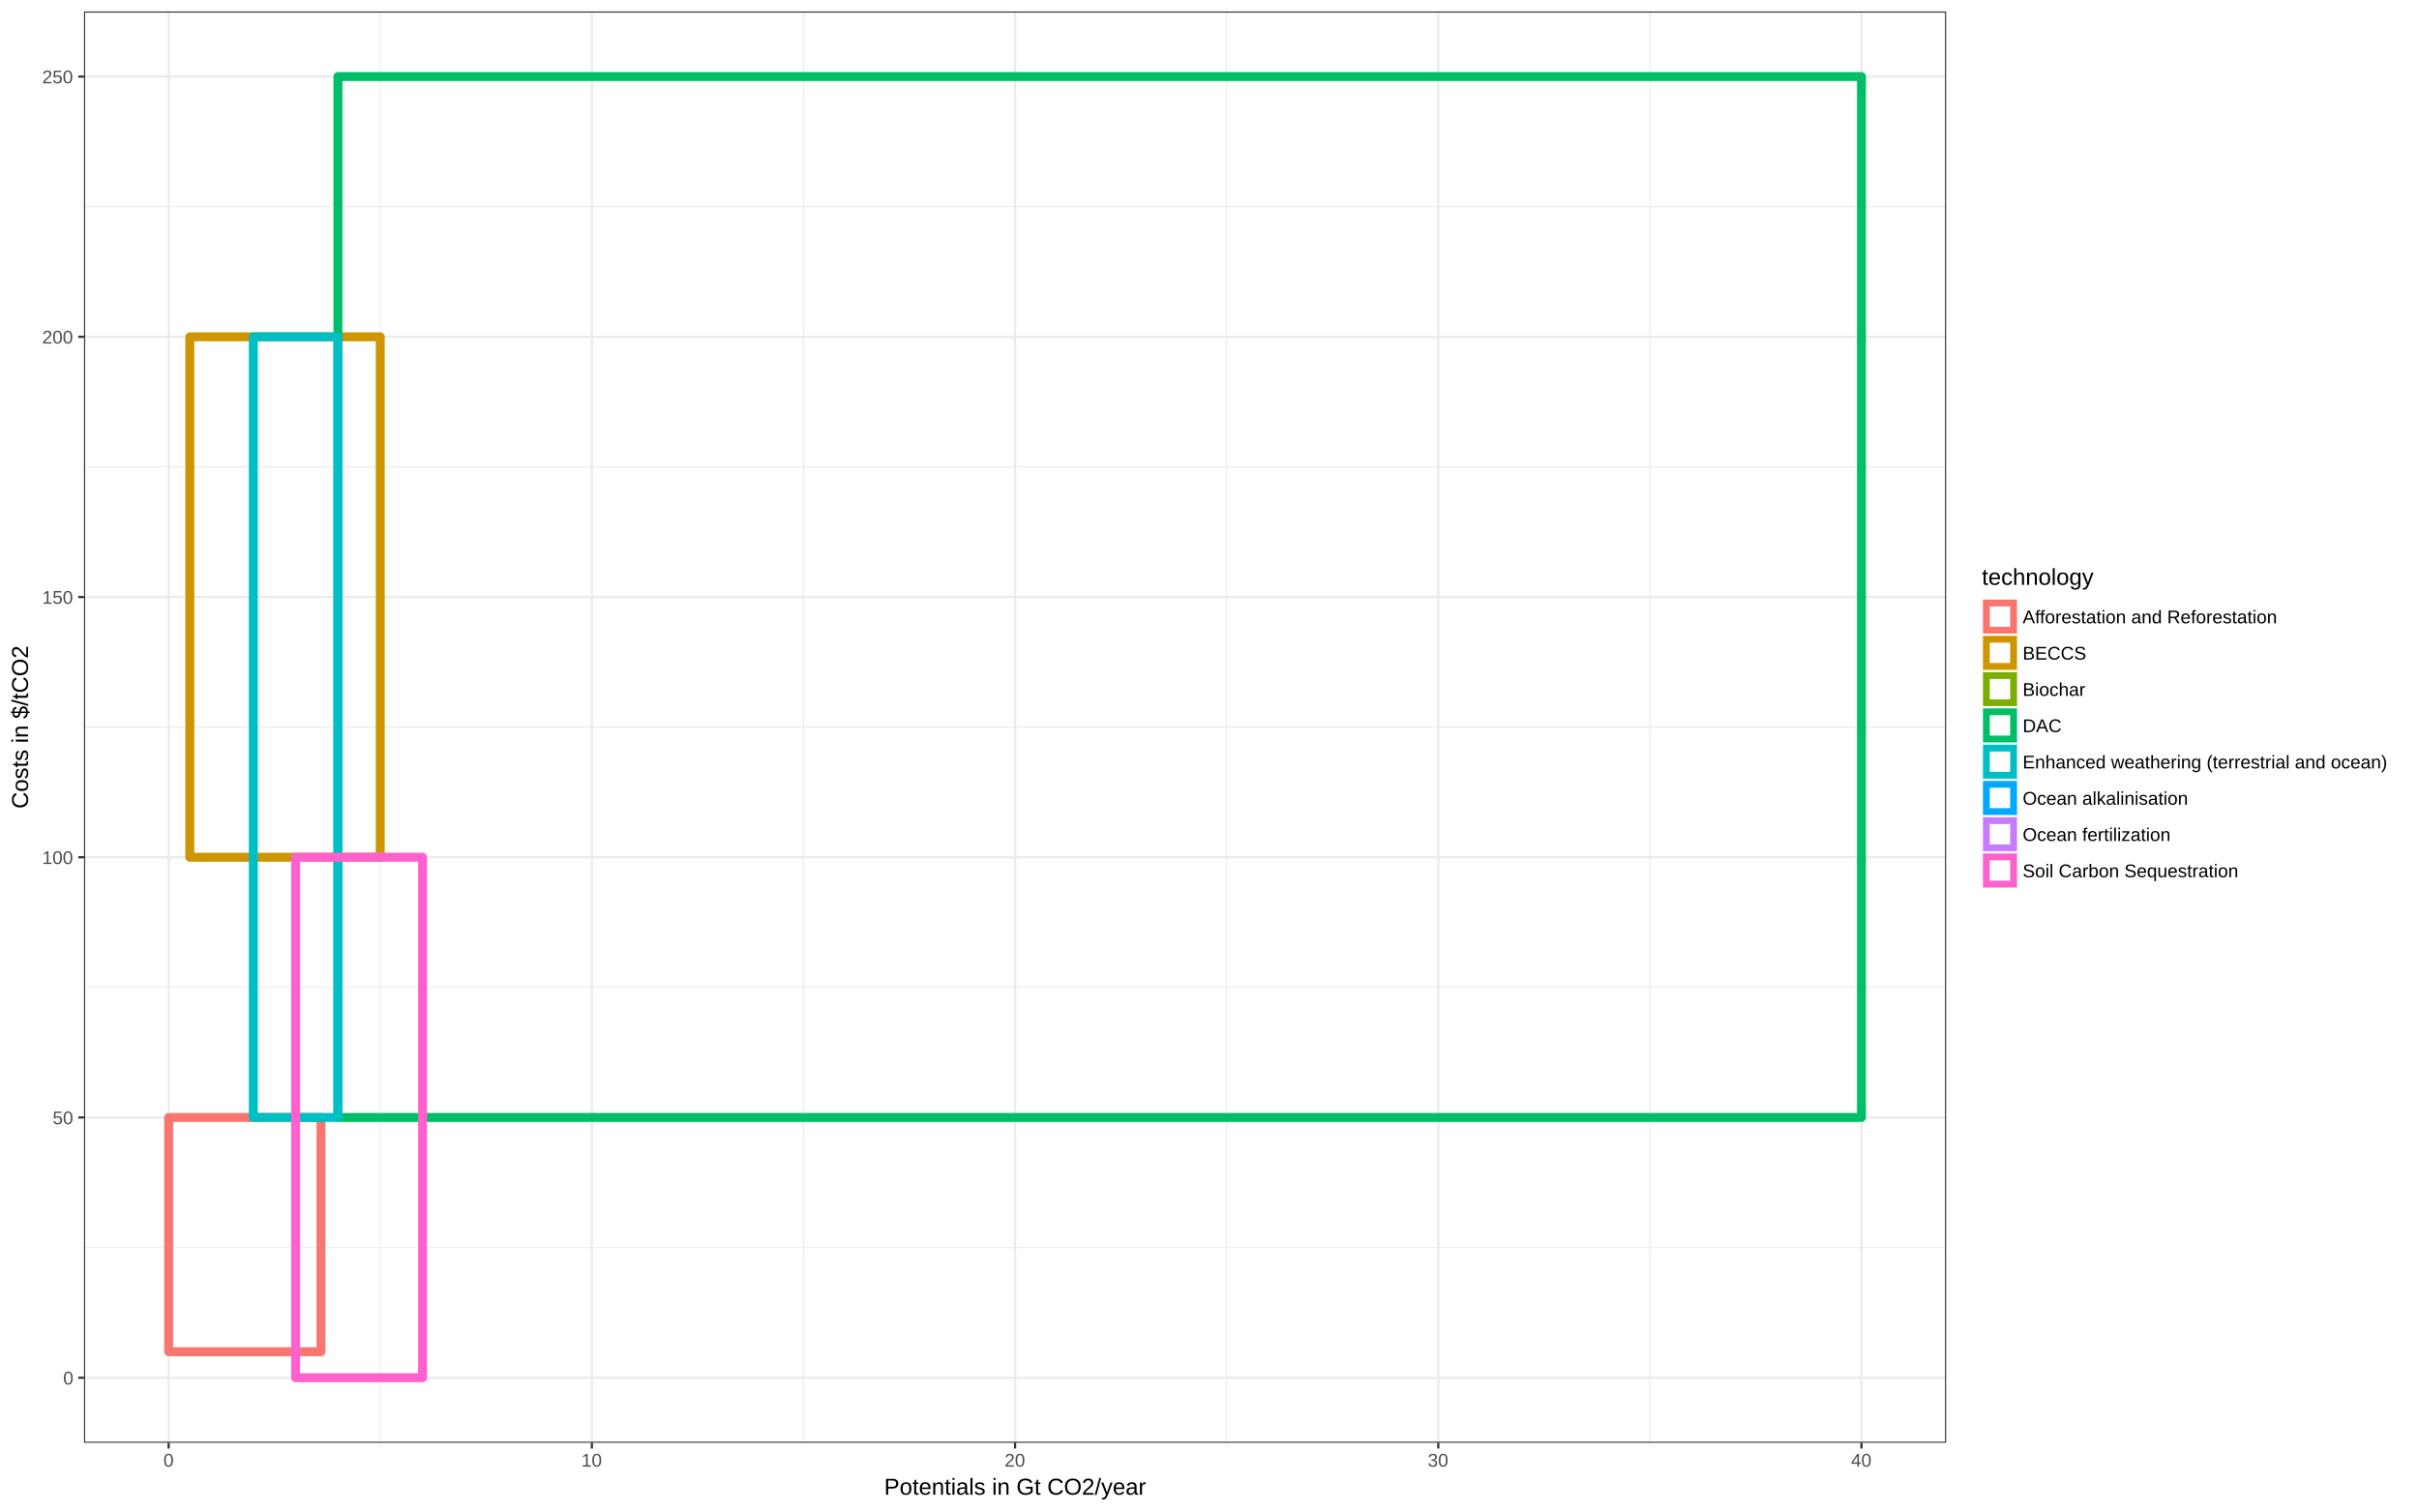
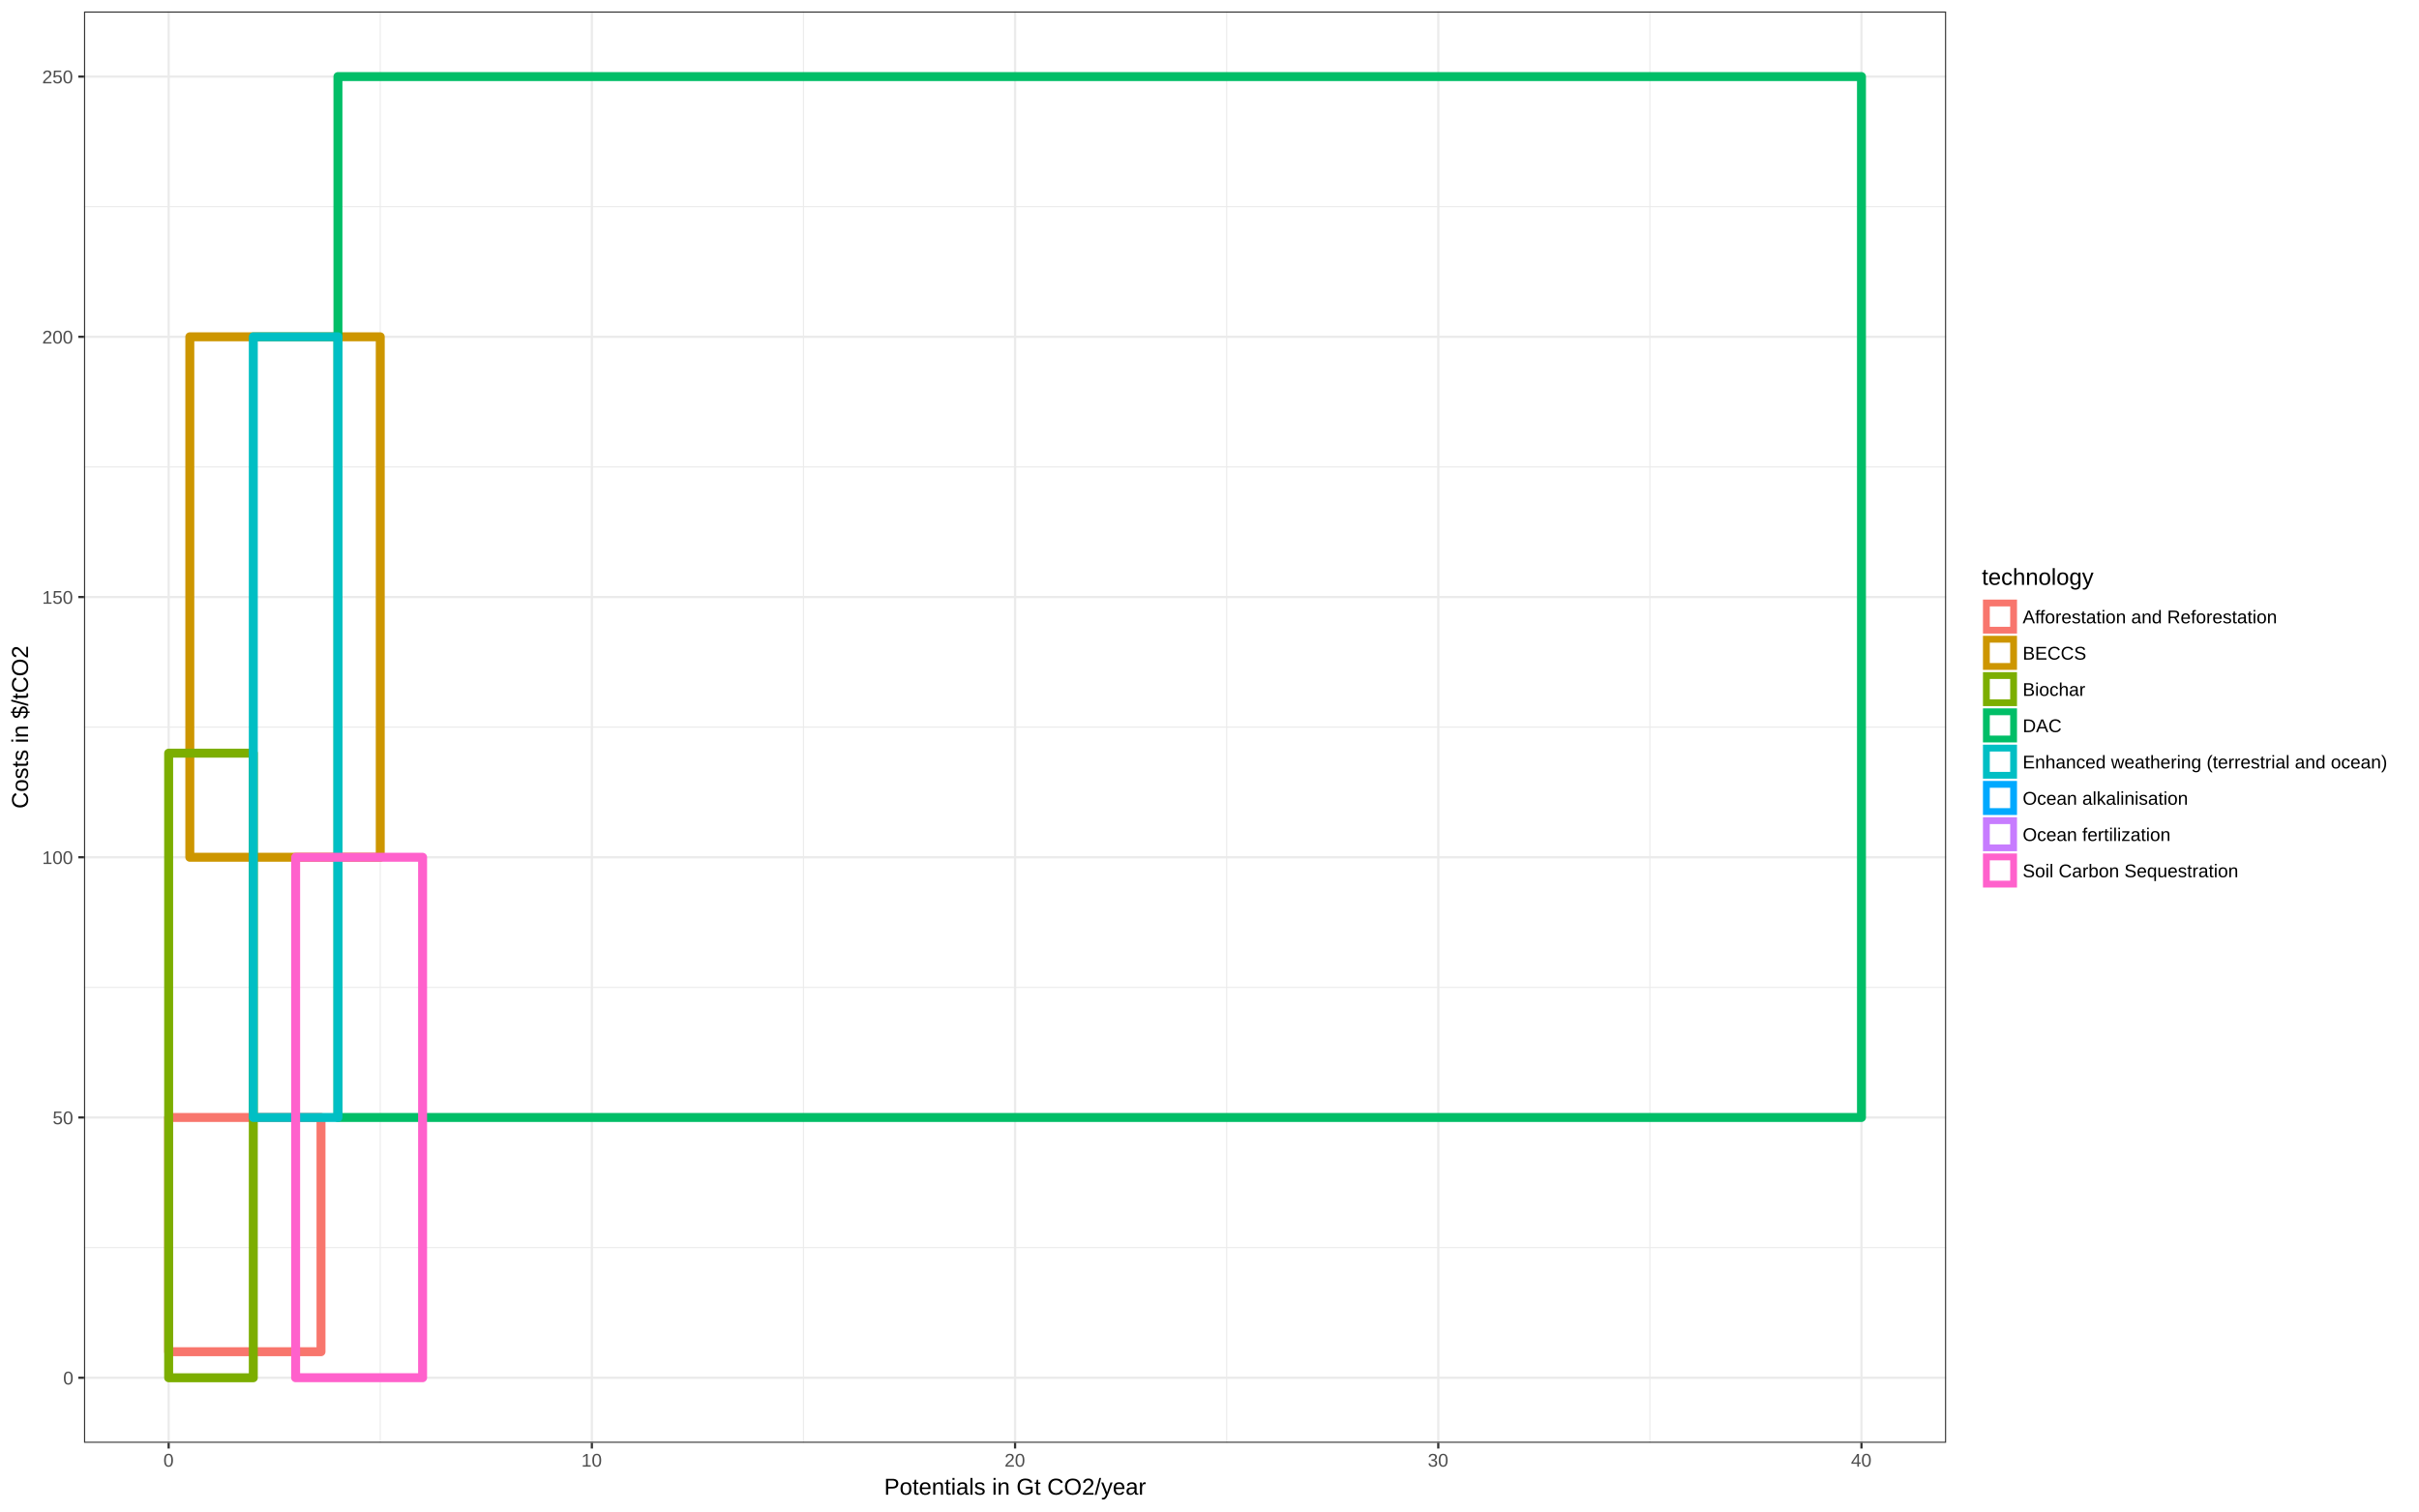
<svg xmlns="http://www.w3.org/2000/svg" viewBox="0 0 1152.00 720.00">
  <defs>
    <style type="text/css">
    line, polyline, path, rect, circle {
      fill: none;
      stroke: #000000;
      stroke-linecap: round;
      stroke-linejoin: round;
      stroke-miterlimit: 10.00;
    }
  </style>
  </defs>
  <rect width="100%" height="100%" style="stroke: none; fill: #FFFFFF;" />
  <rect x="0.00" y="0.00" width="1152.00" height="720.00" style="stroke-width: 1.07; stroke: #FFFFFF; fill: #FFFFFF;" />
  <defs>
    <clipPath id="cpNDAuMDE1OXw5MjYuNzk4fDY4Ny4yNjZ8NS40Nzk0NQ==">
      <rect x="40.02" y="5.48" width="886.78" height="681.79" />
    </clipPath>
  </defs>
  <rect x="40.02" y="5.48" width="886.78" height="681.79" style="stroke-width: 1.07; stroke: none; fill: #FFFFFF;" clip-path="url(#cpNDAuMDE1OXw5MjYuNzk4fDY4Ny4yNjZ8NS40Nzk0NQ==)" />
  <polyline points="40.02,594.29 926.80,594.29 " style="stroke-width: 0.53; stroke: #EBEBEB; stroke-linecap: butt;" clip-path="url(#cpNDAuMDE1OXw5MjYuNzk4fDY4Ny4yNjZ8NS40Nzk0NQ==)" />
  <polyline points="40.02,470.33 926.80,470.33 " style="stroke-width: 0.53; stroke: #EBEBEB; stroke-linecap: butt;" clip-path="url(#cpNDAuMDE1OXw5MjYuNzk4fDY4Ny4yNjZ8NS40Nzk0NQ==)" />
  <polyline points="40.02,346.37 926.80,346.37 " style="stroke-width: 0.53; stroke: #EBEBEB; stroke-linecap: butt;" clip-path="url(#cpNDAuMDE1OXw5MjYuNzk4fDY4Ny4yNjZ8NS40Nzk0NQ==)" />
  <polyline points="40.02,222.41 926.80,222.41 " style="stroke-width: 0.53; stroke: #EBEBEB; stroke-linecap: butt;" clip-path="url(#cpNDAuMDE1OXw5MjYuNzk4fDY4Ny4yNjZ8NS40Nzk0NQ==)" />
  <polyline points="40.02,98.45 926.80,98.45 " style="stroke-width: 0.53; stroke: #EBEBEB; stroke-linecap: butt;" clip-path="url(#cpNDAuMDE1OXw5MjYuNzk4fDY4Ny4yNjZ8NS40Nzk0NQ==)" />
  <polyline points="181.09,687.27 181.09,5.48 " style="stroke-width: 0.53; stroke: #EBEBEB; stroke-linecap: butt;" clip-path="url(#cpNDAuMDE1OXw5MjYuNzk4fDY4Ny4yNjZ8NS40Nzk0NQ==)" />
  <polyline points="382.64,687.27 382.64,5.48 " style="stroke-width: 0.53; stroke: #EBEBEB; stroke-linecap: butt;" clip-path="url(#cpNDAuMDE1OXw5MjYuNzk4fDY4Ny4yNjZ8NS40Nzk0NQ==)" />
  <polyline points="584.18,687.27 584.18,5.48 " style="stroke-width: 0.53; stroke: #EBEBEB; stroke-linecap: butt;" clip-path="url(#cpNDAuMDE1OXw5MjYuNzk4fDY4Ny4yNjZ8NS40Nzk0NQ==)" />
  <polyline points="785.72,687.27 785.72,5.48 " style="stroke-width: 0.53; stroke: #EBEBEB; stroke-linecap: butt;" clip-path="url(#cpNDAuMDE1OXw5MjYuNzk4fDY4Ny4yNjZ8NS40Nzk0NQ==)" />
  <polyline points="40.02,656.28 926.80,656.28 " style="stroke-width: 1.07; stroke: #EBEBEB; stroke-linecap: butt;" clip-path="url(#cpNDAuMDE1OXw5MjYuNzk4fDY4Ny4yNjZ8NS40Nzk0NQ==)" />
  <polyline points="40.02,532.31 926.80,532.31 " style="stroke-width: 1.07; stroke: #EBEBEB; stroke-linecap: butt;" clip-path="url(#cpNDAuMDE1OXw5MjYuNzk4fDY4Ny4yNjZ8NS40Nzk0NQ==)" />
  <polyline points="40.02,408.35 926.80,408.35 " style="stroke-width: 1.07; stroke: #EBEBEB; stroke-linecap: butt;" clip-path="url(#cpNDAuMDE1OXw5MjYuNzk4fDY4Ny4yNjZ8NS40Nzk0NQ==)" />
  <polyline points="40.02,284.39 926.80,284.39 " style="stroke-width: 1.07; stroke: #EBEBEB; stroke-linecap: butt;" clip-path="url(#cpNDAuMDE1OXw5MjYuNzk4fDY4Ny4yNjZ8NS40Nzk0NQ==)" />
  <polyline points="40.02,160.43 926.80,160.43 " style="stroke-width: 1.07; stroke: #EBEBEB; stroke-linecap: butt;" clip-path="url(#cpNDAuMDE1OXw5MjYuNzk4fDY4Ny4yNjZ8NS40Nzk0NQ==)" />
  <polyline points="40.02,36.47 926.80,36.47 " style="stroke-width: 1.07; stroke: #EBEBEB; stroke-linecap: butt;" clip-path="url(#cpNDAuMDE1OXw5MjYuNzk4fDY4Ny4yNjZ8NS40Nzk0NQ==)" />
  <polyline points="80.32,687.27 80.32,5.48 " style="stroke-width: 1.07; stroke: #EBEBEB; stroke-linecap: butt;" clip-path="url(#cpNDAuMDE1OXw5MjYuNzk4fDY4Ny4yNjZ8NS40Nzk0NQ==)" />
  <polyline points="281.87,687.27 281.87,5.48 " style="stroke-width: 1.07; stroke: #EBEBEB; stroke-linecap: butt;" clip-path="url(#cpNDAuMDE1OXw5MjYuNzk4fDY4Ny4yNjZ8NS40Nzk0NQ==)" />
  <polyline points="483.41,687.27 483.41,5.48 " style="stroke-width: 1.07; stroke: #EBEBEB; stroke-linecap: butt;" clip-path="url(#cpNDAuMDE1OXw5MjYuNzk4fDY4Ny4yNjZ8NS40Nzk0NQ==)" />
  <polyline points="684.95,687.27 684.95,5.48 " style="stroke-width: 1.07; stroke: #EBEBEB; stroke-linecap: butt;" clip-path="url(#cpNDAuMDE1OXw5MjYuNzk4fDY4Ny4yNjZ8NS40Nzk0NQ==)" />
  <polyline points="886.49,687.27 886.49,5.48 " style="stroke-width: 1.07; stroke: #EBEBEB; stroke-linecap: butt;" clip-path="url(#cpNDAuMDE1OXw5MjYuNzk4fDY4Ny4yNjZ8NS40Nzk0NQ==)" />
  <rect x="80.32" y="532.31" width="72.55" height="111.57" style="stroke-width: 4.27; stroke: #F8766D; stroke-linecap: butt;" clip-path="url(#cpNDAuMDE1OXw5MjYuNzk4fDY4Ny4yNjZ8NS40Nzk0NQ==)" />
  <rect x="90.40" y="160.43" width="90.69" height="247.92" style="stroke-width: 4.27; stroke: #CD9600; stroke-linecap: butt;" clip-path="url(#cpNDAuMDE1OXw5MjYuNzk4fDY4Ny4yNjZ8NS40Nzk0NQ==)" />
+   <rect x="80.32" y="358.77" width="40.31" height="297.51" style="stroke-width: 4.27; stroke: #7CAE00; stroke-linecap: butt;" clip-path="url(#cpNDAuMDE1OXw5MjYuNzk4fDY4Ny4yNjZ8NS40Nzk0NQ==)" />
  <rect x="160.94" y="36.47" width="725.55" height="495.84" style="stroke-width: 4.27; stroke: #00BE67; stroke-linecap: butt;" clip-path="url(#cpNDAuMDE1OXw5MjYuNzk4fDY4Ny4yNjZ8NS40Nzk0NQ==)" />
  <rect x="120.63" y="160.43" width="40.31" height="371.88" style="stroke-width: 4.27; stroke: #00BFC4; stroke-linecap: butt;" clip-path="url(#cpNDAuMDE1OXw5MjYuNzk4fDY4Ny4yNjZ8NS40Nzk0NQ==)" />
  <rect x="140.79" y="408.35" width="60.46" height="247.92" style="stroke-width: 4.27; stroke: #FF61CC; stroke-linecap: butt;" clip-path="url(#cpNDAuMDE1OXw5MjYuNzk4fDY4Ny4yNjZ8NS40Nzk0NQ==)" />
  <rect x="40.02" y="5.48" width="886.78" height="681.79" style="stroke-width: 1.07; stroke: #333333;" clip-path="url(#cpNDAuMDE1OXw5MjYuNzk4fDY4Ny4yNjZ8NS40Nzk0NQ==)" />
  <defs>
    <clipPath id="cpMHwxMTUyfDcyMHww">
      <rect x="0.00" y="0.00" width="1152.00" height="720.00" />
    </clipPath>
  </defs>
  <g clip-path="url(#cpMHwxMTUyfDcyMHww)">
    <text x="30.08" y="659.49" style="font-size: 8.80px; fill: #4D4D4D; font-family: Arial;" textLength="5.01px" lengthAdjust="spacingAndGlyphs">0</text>
  </g>
  <g clip-path="url(#cpMHwxMTUyfDcyMHww)">
    <text x="25.07" y="535.53" style="font-size: 8.80px; fill: #4D4D4D; font-family: Arial;" textLength="10.01px" lengthAdjust="spacingAndGlyphs">50</text>
  </g>
  <g clip-path="url(#cpMHwxMTUyfDcyMHww)">
    <text x="20.07" y="411.57" style="font-size: 8.80px; fill: #4D4D4D; font-family: Arial;" textLength="15.02px" lengthAdjust="spacingAndGlyphs">100</text>
  </g>
  <g clip-path="url(#cpMHwxMTUyfDcyMHww)">
    <text x="20.07" y="287.61" style="font-size: 8.80px; fill: #4D4D4D; font-family: Arial;" textLength="15.02px" lengthAdjust="spacingAndGlyphs">150</text>
  </g>
  <g clip-path="url(#cpMHwxMTUyfDcyMHww)">
    <text x="20.07" y="163.65" style="font-size: 8.80px; fill: #4D4D4D; font-family: Arial;" textLength="15.02px" lengthAdjust="spacingAndGlyphs">200</text>
  </g>
  <g clip-path="url(#cpMHwxMTUyfDcyMHww)">
    <text x="20.07" y="39.69" style="font-size: 8.80px; fill: #4D4D4D; font-family: Arial;" textLength="15.02px" lengthAdjust="spacingAndGlyphs">250</text>
  </g>
  <polyline points="37.28,656.28 40.02,656.28 " style="stroke-width: 1.07; stroke: #333333; stroke-linecap: butt;" clip-path="url(#cpMHwxMTUyfDcyMHww)" />
  <polyline points="37.28,532.31 40.02,532.31 " style="stroke-width: 1.07; stroke: #333333; stroke-linecap: butt;" clip-path="url(#cpMHwxMTUyfDcyMHww)" />
  <polyline points="37.28,408.35 40.02,408.35 " style="stroke-width: 1.07; stroke: #333333; stroke-linecap: butt;" clip-path="url(#cpMHwxMTUyfDcyMHww)" />
  <polyline points="37.28,284.39 40.02,284.39 " style="stroke-width: 1.07; stroke: #333333; stroke-linecap: butt;" clip-path="url(#cpMHwxMTUyfDcyMHww)" />
  <polyline points="37.28,160.43 40.02,160.43 " style="stroke-width: 1.07; stroke: #333333; stroke-linecap: butt;" clip-path="url(#cpMHwxMTUyfDcyMHww)" />
  <polyline points="37.28,36.47 40.02,36.47 " style="stroke-width: 1.07; stroke: #333333; stroke-linecap: butt;" clip-path="url(#cpMHwxMTUyfDcyMHww)" />
  <polyline points="80.32,690.01 80.32,687.27 " style="stroke-width: 1.07; stroke: #333333; stroke-linecap: butt;" clip-path="url(#cpMHwxMTUyfDcyMHww)" />
  <polyline points="281.87,690.01 281.87,687.27 " style="stroke-width: 1.07; stroke: #333333; stroke-linecap: butt;" clip-path="url(#cpMHwxMTUyfDcyMHww)" />
  <polyline points="483.41,690.01 483.41,687.27 " style="stroke-width: 1.07; stroke: #333333; stroke-linecap: butt;" clip-path="url(#cpMHwxMTUyfDcyMHww)" />
  <polyline points="684.95,690.01 684.95,687.27 " style="stroke-width: 1.07; stroke: #333333; stroke-linecap: butt;" clip-path="url(#cpMHwxMTUyfDcyMHww)" />
  <polyline points="886.49,690.01 886.49,687.27 " style="stroke-width: 1.07; stroke: #333333; stroke-linecap: butt;" clip-path="url(#cpMHwxMTUyfDcyMHww)" />
  <g clip-path="url(#cpMHwxMTUyfDcyMHww)">
    <text x="77.82" y="698.63" style="font-size: 8.80px; fill: #4D4D4D; font-family: Arial;" textLength="5.01px" lengthAdjust="spacingAndGlyphs">0</text>
  </g>
  <g clip-path="url(#cpMHwxMTUyfDcyMHww)">
    <text x="276.86" y="698.63" style="font-size: 8.80px; fill: #4D4D4D; font-family: Arial;" textLength="10.01px" lengthAdjust="spacingAndGlyphs">10</text>
  </g>
  <g clip-path="url(#cpMHwxMTUyfDcyMHww)">
    <text x="478.40" y="698.63" style="font-size: 8.80px; fill: #4D4D4D; font-family: Arial;" textLength="10.01px" lengthAdjust="spacingAndGlyphs">20</text>
  </g>
  <g clip-path="url(#cpMHwxMTUyfDcyMHww)">
    <text x="679.94" y="698.63" style="font-size: 8.80px; fill: #4D4D4D; font-family: Arial;" textLength="10.01px" lengthAdjust="spacingAndGlyphs">30</text>
  </g>
  <g clip-path="url(#cpMHwxMTUyfDcyMHww)">
    <text x="881.48" y="698.63" style="font-size: 8.80px; fill: #4D4D4D; font-family: Arial;" textLength="10.01px" lengthAdjust="spacingAndGlyphs">40</text>
  </g>
  <g clip-path="url(#cpMHwxMTUyfDcyMHww)">
    <text x="421.05" y="711.99" style="font-size: 11.00px; font-family: Arial;" textLength="124.72px" lengthAdjust="spacingAndGlyphs">Potentials in Gt CO2/year</text>
  </g>
  <g clip-path="url(#cpMHwxMTUyfDcyMHww)">
    <text transform="translate(13.35,385.19) rotate(-90)" style="font-size: 11.00px; font-family: Arial;" textLength="77.64px" lengthAdjust="spacingAndGlyphs">Costs in $/tCO2</text>
  </g>
  <rect x="938.14" y="263.78" width="208.38" height="165.19" style="stroke-width: 1.07; stroke: none; fill: #FFFFFF;" clip-path="url(#cpMHwxMTUyfDcyMHww)" />
  <g clip-path="url(#cpMHwxMTUyfDcyMHww)">
    <text x="943.81" y="278.59" style="font-size: 11.00px; font-family: Arial;" textLength="53.21px" lengthAdjust="spacingAndGlyphs">technology</text>
  </g>
  <rect x="943.81" y="285.06" width="17.28" height="17.28" style="stroke-width: 1.07; stroke: none; fill: #FFFFFF;" clip-path="url(#cpMHwxMTUyfDcyMHww)" />
  <rect x="945.97" y="287.22" width="12.96" height="12.96" style="stroke-width: 3.25; stroke: #F8766D; stroke-linejoin: miter;" clip-path="url(#cpMHwxMTUyfDcyMHww)" />
  <rect x="943.81" y="302.34" width="17.28" height="17.28" style="stroke-width: 1.07; stroke: none; fill: #FFFFFF;" clip-path="url(#cpMHwxMTUyfDcyMHww)" />
  <rect x="945.97" y="304.50" width="12.96" height="12.96" style="stroke-width: 3.25; stroke: #CD9600; stroke-linejoin: miter;" clip-path="url(#cpMHwxMTUyfDcyMHww)" />
  <rect x="943.81" y="319.62" width="17.28" height="17.28" style="stroke-width: 1.07; stroke: none; fill: #FFFFFF;" clip-path="url(#cpMHwxMTUyfDcyMHww)" />
  <rect x="945.97" y="321.78" width="12.96" height="12.96" style="stroke-width: 3.25; stroke: #7CAE00; stroke-linejoin: miter;" clip-path="url(#cpMHwxMTUyfDcyMHww)" />
  <rect x="943.81" y="336.90" width="17.28" height="17.28" style="stroke-width: 1.07; stroke: none; fill: #FFFFFF;" clip-path="url(#cpMHwxMTUyfDcyMHww)" />
  <rect x="945.97" y="339.06" width="12.96" height="12.96" style="stroke-width: 3.25; stroke: #00BE67; stroke-linejoin: miter;" clip-path="url(#cpMHwxMTUyfDcyMHww)" />
  <rect x="943.81" y="354.18" width="17.28" height="17.28" style="stroke-width: 1.07; stroke: none; fill: #FFFFFF;" clip-path="url(#cpMHwxMTUyfDcyMHww)" />
  <rect x="945.97" y="356.34" width="12.96" height="12.96" style="stroke-width: 3.25; stroke: #00BFC4; stroke-linejoin: miter;" clip-path="url(#cpMHwxMTUyfDcyMHww)" />
  <rect x="943.81" y="371.46" width="17.28" height="17.28" style="stroke-width: 1.07; stroke: none; fill: #FFFFFF;" clip-path="url(#cpMHwxMTUyfDcyMHww)" />
  <rect x="945.97" y="373.62" width="12.96" height="12.96" style="stroke-width: 3.25; stroke: #00A9FF; stroke-linejoin: miter;" clip-path="url(#cpMHwxMTUyfDcyMHww)" />
  <rect x="943.81" y="388.74" width="17.28" height="17.28" style="stroke-width: 1.07; stroke: none; fill: #FFFFFF;" clip-path="url(#cpMHwxMTUyfDcyMHww)" />
  <rect x="945.97" y="390.90" width="12.96" height="12.96" style="stroke-width: 3.25; stroke: #C77CFF; stroke-linejoin: miter;" clip-path="url(#cpMHwxMTUyfDcyMHww)" />
  <rect x="943.81" y="406.02" width="17.28" height="17.28" style="stroke-width: 1.07; stroke: none; fill: #FFFFFF;" clip-path="url(#cpMHwxMTUyfDcyMHww)" />
  <rect x="945.97" y="408.18" width="12.96" height="12.96" style="stroke-width: 3.25; stroke: #FF61CC; stroke-linejoin: miter;" clip-path="url(#cpMHwxMTUyfDcyMHww)" />
  <g clip-path="url(#cpMHwxMTUyfDcyMHww)">
    <text x="963.25" y="296.92" style="font-size: 8.80px; font-family: Arial;" textLength="124.08px" lengthAdjust="spacingAndGlyphs">Afforestation and Reforestation</text>
  </g>
  <g clip-path="url(#cpMHwxMTUyfDcyMHww)">
    <text x="963.25" y="314.20" style="font-size: 8.80px; font-family: Arial;" textLength="31.01px" lengthAdjust="spacingAndGlyphs">BECCS</text>
  </g>
  <g clip-path="url(#cpMHwxMTUyfDcyMHww)">
    <text x="963.25" y="331.48" style="font-size: 8.80px; font-family: Arial;" textLength="30.52px" lengthAdjust="spacingAndGlyphs">Biochar</text>
  </g>
  <g clip-path="url(#cpMHwxMTUyfDcyMHww)">
    <text x="963.25" y="348.76" style="font-size: 8.80px; font-family: Arial;" textLength="19.00px" lengthAdjust="spacingAndGlyphs">DAC</text>
  </g>
  <g clip-path="url(#cpMHwxMTUyfDcyMHww)">
    <text x="963.25" y="366.04" style="font-size: 8.80px; font-family: Arial;" textLength="177.60px" lengthAdjust="spacingAndGlyphs">Enhanced weathering (terrestrial and ocean)</text>
  </g>
  <g clip-path="url(#cpMHwxMTUyfDcyMHww)">
    <text x="963.25" y="383.32" style="font-size: 8.80px; font-family: Arial;" textLength="80.55px" lengthAdjust="spacingAndGlyphs">Ocean alkalinisation</text>
  </g>
  <g clip-path="url(#cpMHwxMTUyfDcyMHww)">
    <text x="963.25" y="400.60" style="font-size: 8.80px; font-family: Arial;" textLength="72.04px" lengthAdjust="spacingAndGlyphs">Ocean fertilization</text>
  </g>
  <g clip-path="url(#cpMHwxMTUyfDcyMHww)">
    <text x="963.25" y="417.88" style="font-size: 8.80px; font-family: Arial;" textLength="105.06px" lengthAdjust="spacingAndGlyphs">Soil Carbon Sequestration</text>
  </g>
</svg>
